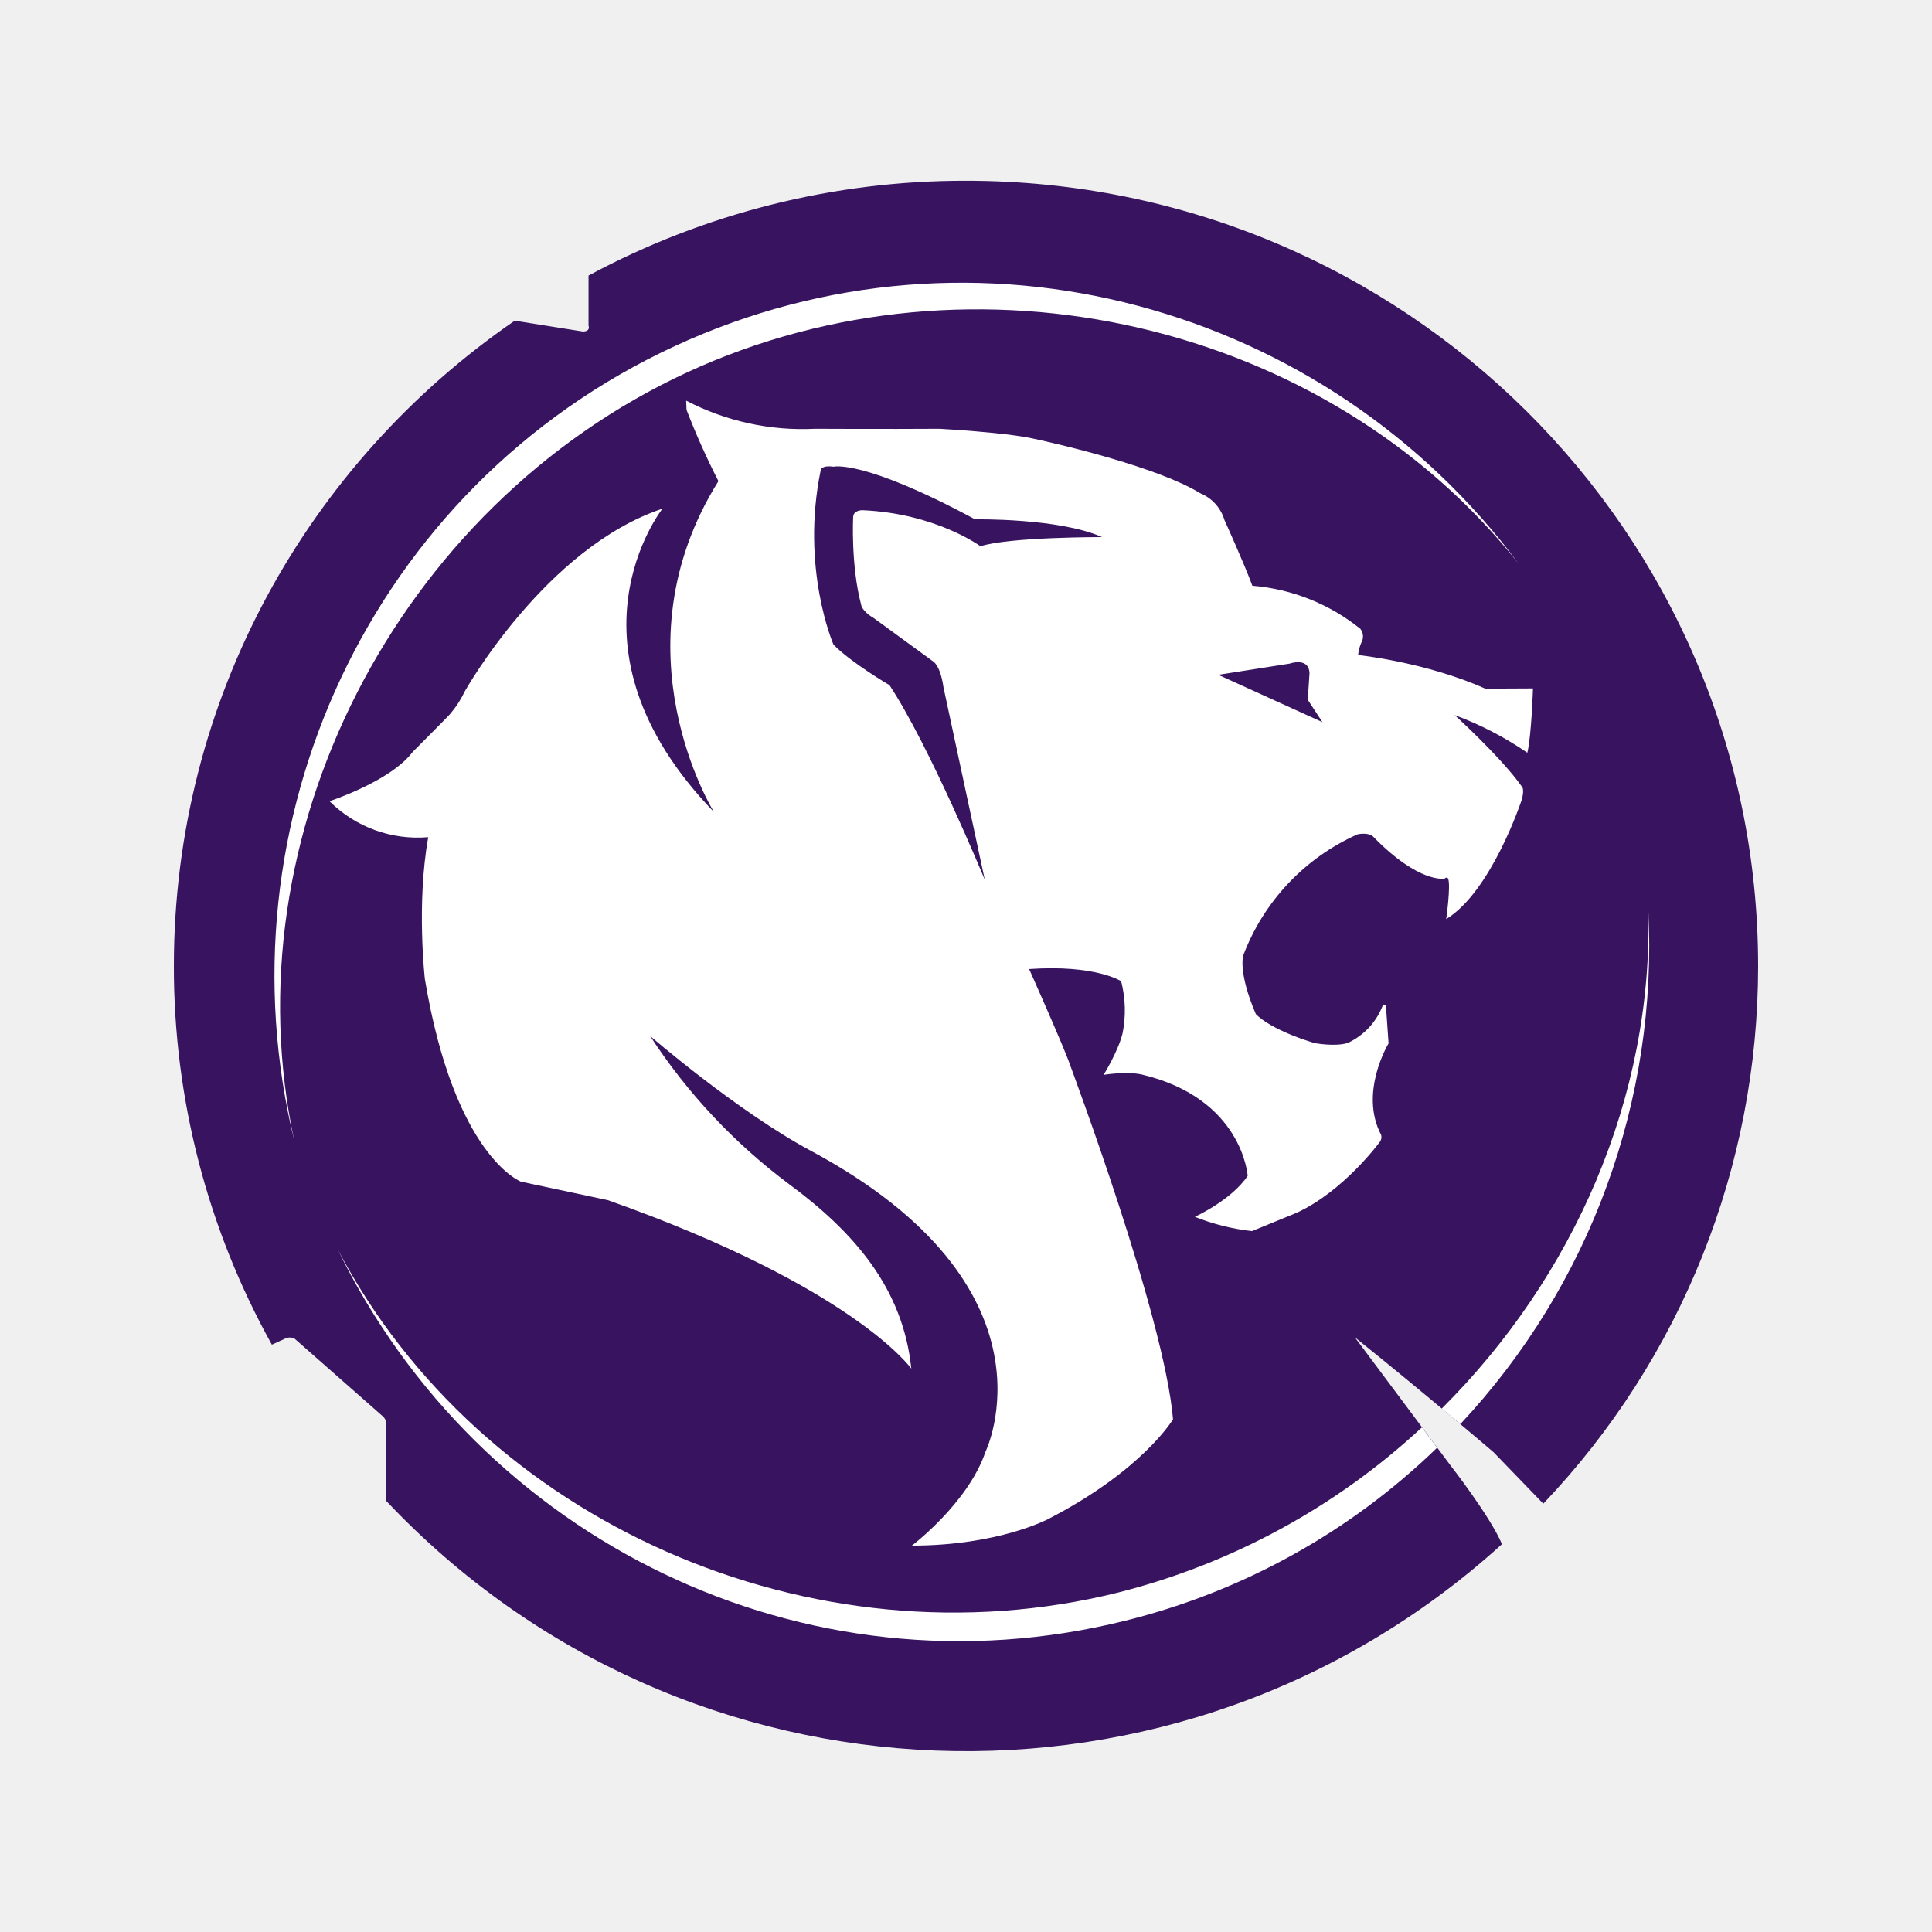
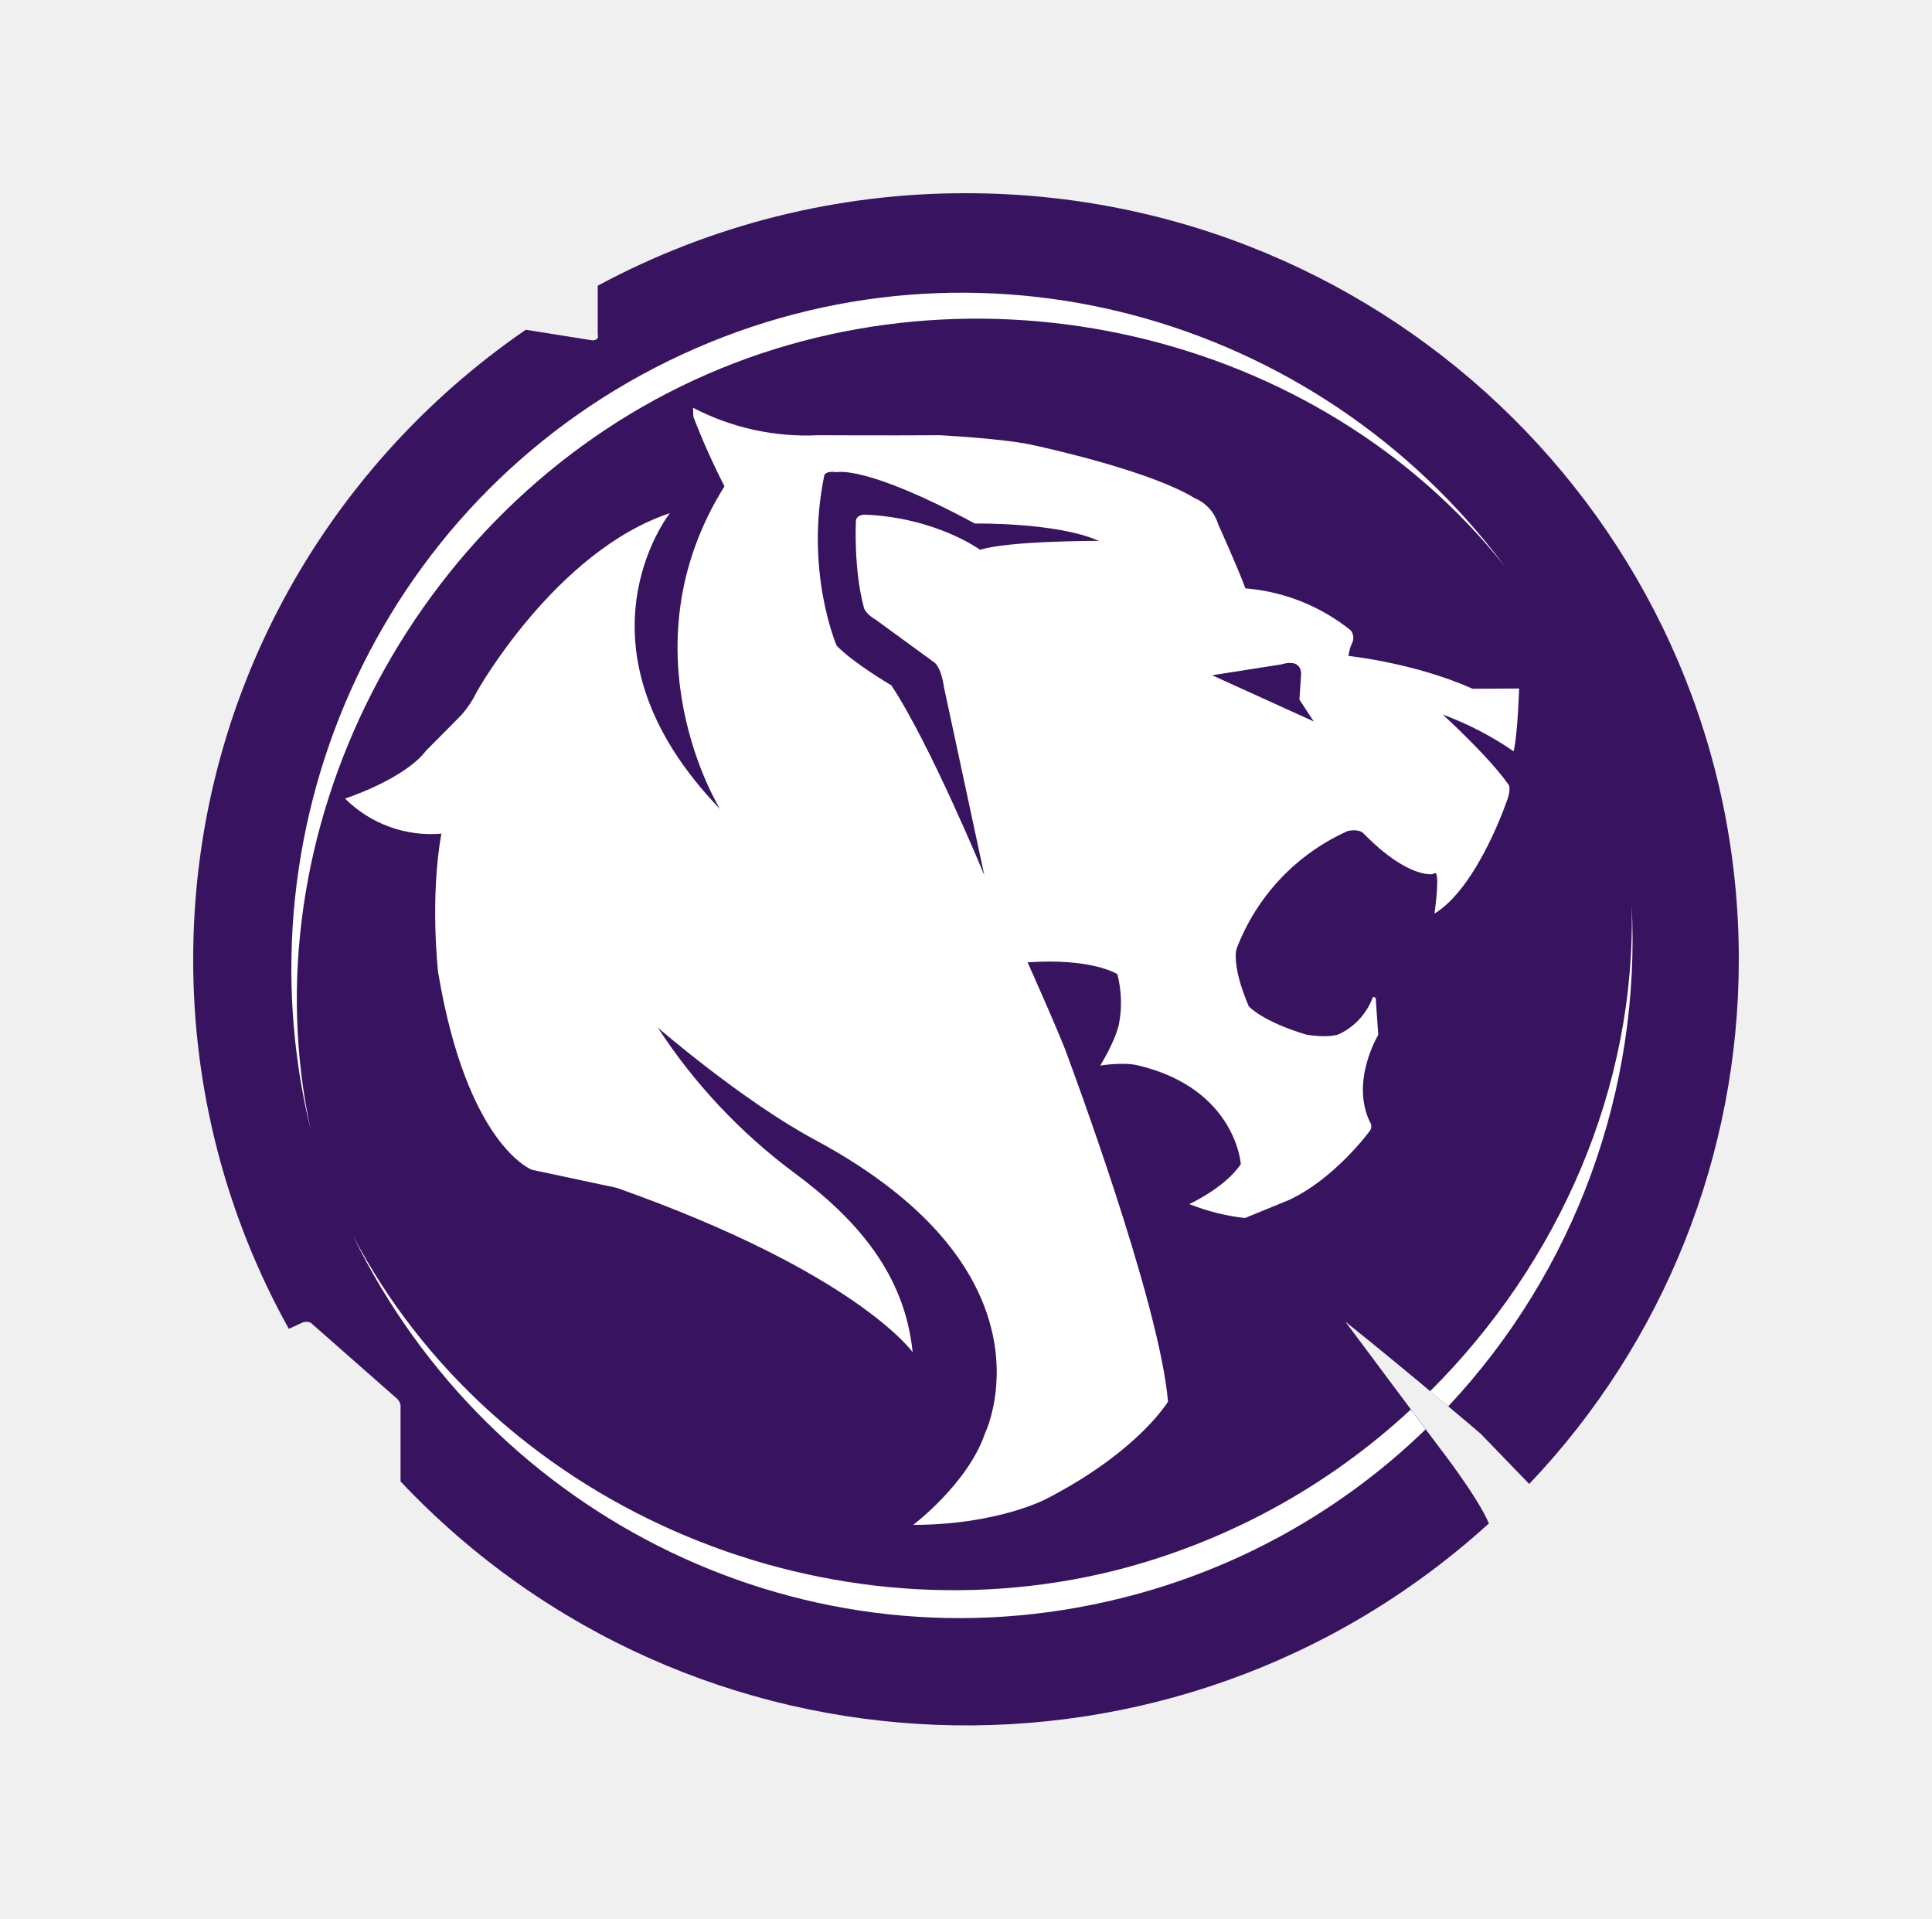
- <svg xmlns="http://www.w3.org/2000/svg" width="500" height="500" viewBox="0 0 500 500">
+ <svg xmlns="http://www.w3.org/2000/svg" width="250" height="248.251" viewBox="0 0 250 248.251">
  <g data-name="LA - Gladiators">
-     <path fill="#381460" d="M133.21 83l17.72 2.81c2-.12 1.38-1.5 1.38-1.5v-13A205.5 205.5 0 01250 46.78c113.22 0 205 91 205 203.22a201.58 201.58 0 01-55.6 139.15l-12.85-13.3s-18-15.41-35.92-29.76l24.78 33.19s10.26 13.16 13.3 20.34A206.27 206.27 0 01100 388.48v-20.29a3.08 3.08 0 00-1.19-1.88l-22.61-19.9a2.8 2.8 0 00-2.38 0L70.36 348A200.93 200.93 0 0145 250c0-69.21 34.9-130.35 88.21-167z" />
-     <path fill="#fff" d="M174.77 89.51c78-36 168.4-10.44 218.2 56.3-49.42-62.31-140.76-83.76-215.05-49.48C102.63 131.08 59.06 216.48 76.2 295.4 56.12 213.24 95.73 126 174.77 89.51zm251.81 146.04a181 181 0 01-48.64 133l-4.83-4c34.09-33.93 54.73-80.55 53.47-129zM289.47 412.12A180.6 180.6 0 00368 369.4l3.93 5.26a177.09 177.09 0 01-80.66 44.76c-83.4 20.8-167.39-21.19-203.85-96.06 36.94 70.44 122.67 108.56 202.05 88.76z" />
-     <path fill="#fff" d="M396.73 178.16l-12.35.06c-15.4-6.89-32.9-8.7-32.9-8.7a10 10 0 01.86-3.25 3.21 3.21 0 00-.29-3.54 51.17 51.17 0 00-27.94-11.14c-2.09-5.7-7.22-17-7.22-17a10.79 10.79 0 00-6.27-6.94c-10.83-6.68-36-12.61-43.5-14.2s-24-2.48-24-2.48c-13.95.09-32.2 0-32.2 0a65.13 65.13 0 01-33.34-7.28l.09 2.37a191.11 191.11 0 008.26 18.46c-27.32 43.64-1.17 85.62-1.17 85.62-41.48-43-13.31-78.5-13.31-78.5C141.1 141.75 120.24 179 120.24 179a26.1 26.1 0 01-3.87 5.92c-.71.8-9.57 9.68-9.57 9.68-5.76 7.64-21.53 12.75-21.53 12.75a32.31 32.31 0 0025.56 9.31c-3.1 17.25-.87 36.73-.87 36.73 7.69 46 24.86 52.42 24.86 52.42l22.54 4.8c63.64 22.54 78.48 43.59 78.48 43.59-2.12-20.83-14.9-35.41-31.66-47.77a149.93 149.93 0 01-35.94-38.33s22.44 19.43 41.58 29.71c66 35.42 45.23 77.88 45.23 77.88C250.56 389 236 400 236 400c22.39 0 35.3-6.89 35.3-6.89 24.49-12.63 32.28-25.8 32.28-25.8-2.26-26.67-26.35-90.79-26.71-91.87-1.53-4.5-10.53-24.65-10.53-24.65 17.2-1.2 23.81 3.14 23.81 3.14a30.2 30.2 0 01.37 13.49c-1.18 4.8-4.92 10.75-4.92 10.75s6-1 10-.06c26 6.19 27.3 26.2 27.3 26.2-4.25 6.33-13.68 10.6-13.68 10.6a57.08 57.08 0 0014.78 3.7l11.57-4.74c12.15-5.58 21.39-18.17 21.39-18.17a2.12 2.12 0 00.47-2c-5.78-11 1.93-23.67 1.93-23.67l-.69-9.85-.72-.24a17.56 17.56 0 01-9.21 10c-3.37 1-8.56 0-8.56 0-11.93-3.63-15.18-7.52-15.18-7.52-4.67-10.9-3.24-15.18-3.24-15.18a55.9 55.9 0 0129.59-31.32c2.92-.57 4 .57 4 .57 11.94 12.27 18.53 10.89 18.53 10.89.57-.57.89 0 .89 0 .73 1.79-.49 10.48-.49 10.48 11.7-7.15 19.5-30.75 19.5-30.75.91-3.1 0-3.64 0-3.64-5.28-7.47-17.31-18.4-17.31-18.4a85.26 85.26 0 0118.8 9.74c1.09-4.54 1.46-16.65 1.46-16.65zm-143-36.8s-11.5-8.48-30.46-9.32c0 0-2.48-.12-2.48 1.88 0 0-.61 12.47 2.06 22.52 0 0 .06 1.63 3.27 3.51l15.26 11.14s1.94.85 2.79 6.78l10.69 49.82s-14.26-34.62-24.66-50.37c0 0-9.92-5.81-14.5-10.5 0 0-8.57-19.72-3.29-45.19 0 0 .15-1.28 3.3-.85 0 0 7.69-2 36.63 13.62 0 0 21.8-.36 32.88 4.6.03 0-23.82-.06-31.45 2.36zm61.56 33.28l18.49-2.9s4.9-1.78 5.12 2.45l-.45 6.91 3.79 5.79z" />
+     <path fill="#381460" d="M68.029 42.668l8.644 1.371c.976-.059.673-.732.673-.732v-6.341a100.244 100.244 0 0147.654-11.966c55.229 0 100 44.39 100 99.132a98.332 98.332 0 01-27.122 67.878l-6.268-6.488s-8.78-7.517-17.522-14.517l12.088 16.19s5.005 6.42 6.488 9.922a100.619 100.619 0 01-140.834-5.434v-9.898a1.502 1.502 0 00-.58-.917l-11.029-9.707a1.366 1.366 0 00-1.161 0l-1.688.776A98.015 98.015 0 0125 124.132c0-33.761 17.024-63.585 43.029-81.463z" />
+     <path fill="#fff" d="M88.302 45.844c38.049-17.561 82.146-5.093 106.439 27.463-24.107-30.395-68.663-40.859-104.902-24.137-36.727 16.951-57.98 58.61-49.619 97.107-9.795-40.078 9.527-82.634 48.083-100.434zm122.834 71.239a88.293 88.293 0 01-23.727 64.878l-2.356-1.951c16.629-16.551 26.698-39.293 26.083-62.927zm-66.883 86.132a88.098 88.098 0 0038.307-20.839l1.917 2.566a86.385 86.385 0 01-39.346 21.834c-40.683 10.146-81.654-10.337-99.439-46.859 18.02 34.361 59.839 52.956 98.561 43.298z" />
+     <path fill="#fff" d="M196.576 89.088l-6.024.029c-7.512-3.361-16.049-4.244-16.049-4.244a4.878 4.878 0 01.42-1.585 1.566 1.566 0 00-.141-1.727 24.961 24.961 0 00-13.629-5.434c-1.02-2.78-3.522-8.293-3.522-8.293a5.263 5.263 0 00-3.059-3.385c-5.283-3.259-17.561-6.151-21.22-6.927-3.659-.776-11.707-1.21-11.707-1.21-6.805.044-15.707 0-15.707 0a31.771 31.771 0 01-16.263-3.551l.044 1.156a93.224 93.224 0 004.029 9.005c-13.327 21.288-.571 41.766-.571 41.766-20.234-20.976-6.493-38.293-6.493-38.293-14.805 4.932-24.98 23.102-24.98 23.102a12.732 12.732 0 01-1.888 2.888c-.346.39-4.668 4.722-4.668 4.722-2.81 3.727-10.502 6.22-10.502 6.22a15.761 15.761 0 0012.468 4.541c-1.512 8.415-.424 17.917-.424 17.917 3.751 22.439 12.127 25.571 12.127 25.571l10.995 2.341c31.044 10.995 38.283 21.263 38.283 21.263-1.034-10.161-7.268-17.273-15.444-23.302a73.137 73.137 0 01-17.532-18.698s10.946 9.478 20.283 14.493c32.195 17.278 22.063 37.99 22.063 37.99-2.19 6.493-9.293 11.859-9.293 11.859 10.922 0 17.22-3.361 17.22-3.361 11.946-6.161 15.746-12.585 15.746-12.585-1.102-13.01-12.854-44.288-13.029-44.815-.746-2.195-5.137-12.024-5.137-12.024 8.39-.585 11.615 1.532 11.615 1.532a14.732 14.732 0 01.18 6.58c-.576 2.341-2.4 5.244-2.4 5.244s2.927-.488 4.878-.029c12.683 3.02 13.317 12.78 13.317 12.78-2.073 3.088-6.673 5.171-6.673 5.171a27.844 27.844 0 007.21 1.805l5.644-2.312c5.927-2.722 10.434-8.863 10.434-8.863a1.034 1.034 0 00.229-.976c-2.82-5.366.941-11.546.941-11.546l-.337-4.805-.351-.117a8.566 8.566 0 01-4.493 4.878c-1.644.488-4.176 0-4.176 0-5.82-1.771-7.405-3.668-7.405-3.668-2.278-5.317-1.58-7.405-1.58-7.405a27.268 27.268 0 0114.434-15.278c1.424-.278 1.951.278 1.951.278 5.824 5.985 9.039 5.312 9.039 5.312.278-.278.434 0 .434 0 .356.873-.239 5.112-.239 5.112 5.707-3.488 9.512-15 9.512-15.0.444-1.512 0-1.776 0-1.776-2.576-3.644-8.444-8.976-8.444-8.976a41.59 41.59 0 019.171 4.751c.532-2.215.712-8.122.712-8.122zm-69.756-17.951s-5.61-4.137-14.859-4.546c0 0-1.21-.059-1.21.917 0 0-.298 6.083 1.005 10.985 0 0 .029.795 1.595 1.712l7.444 5.434s.946.415 1.361 3.307l5.215 24.302s-6.956-16.888-12.029-24.571c0 0-4.839-2.834-7.073-5.122 0 0-4.18-9.62-1.605-22.044 0 0 .073-.624 1.61-.415 0 0 3.751-.976 17.868 6.644 0 0 10.634-.176 16.039 2.244.015 0-11.62-.029-15.341 1.151zm30.029 16.234l9.02-1.415s2.39-.868 2.498 1.195l-.22 3.371 1.849 2.824z" />
  </g>
</svg>
